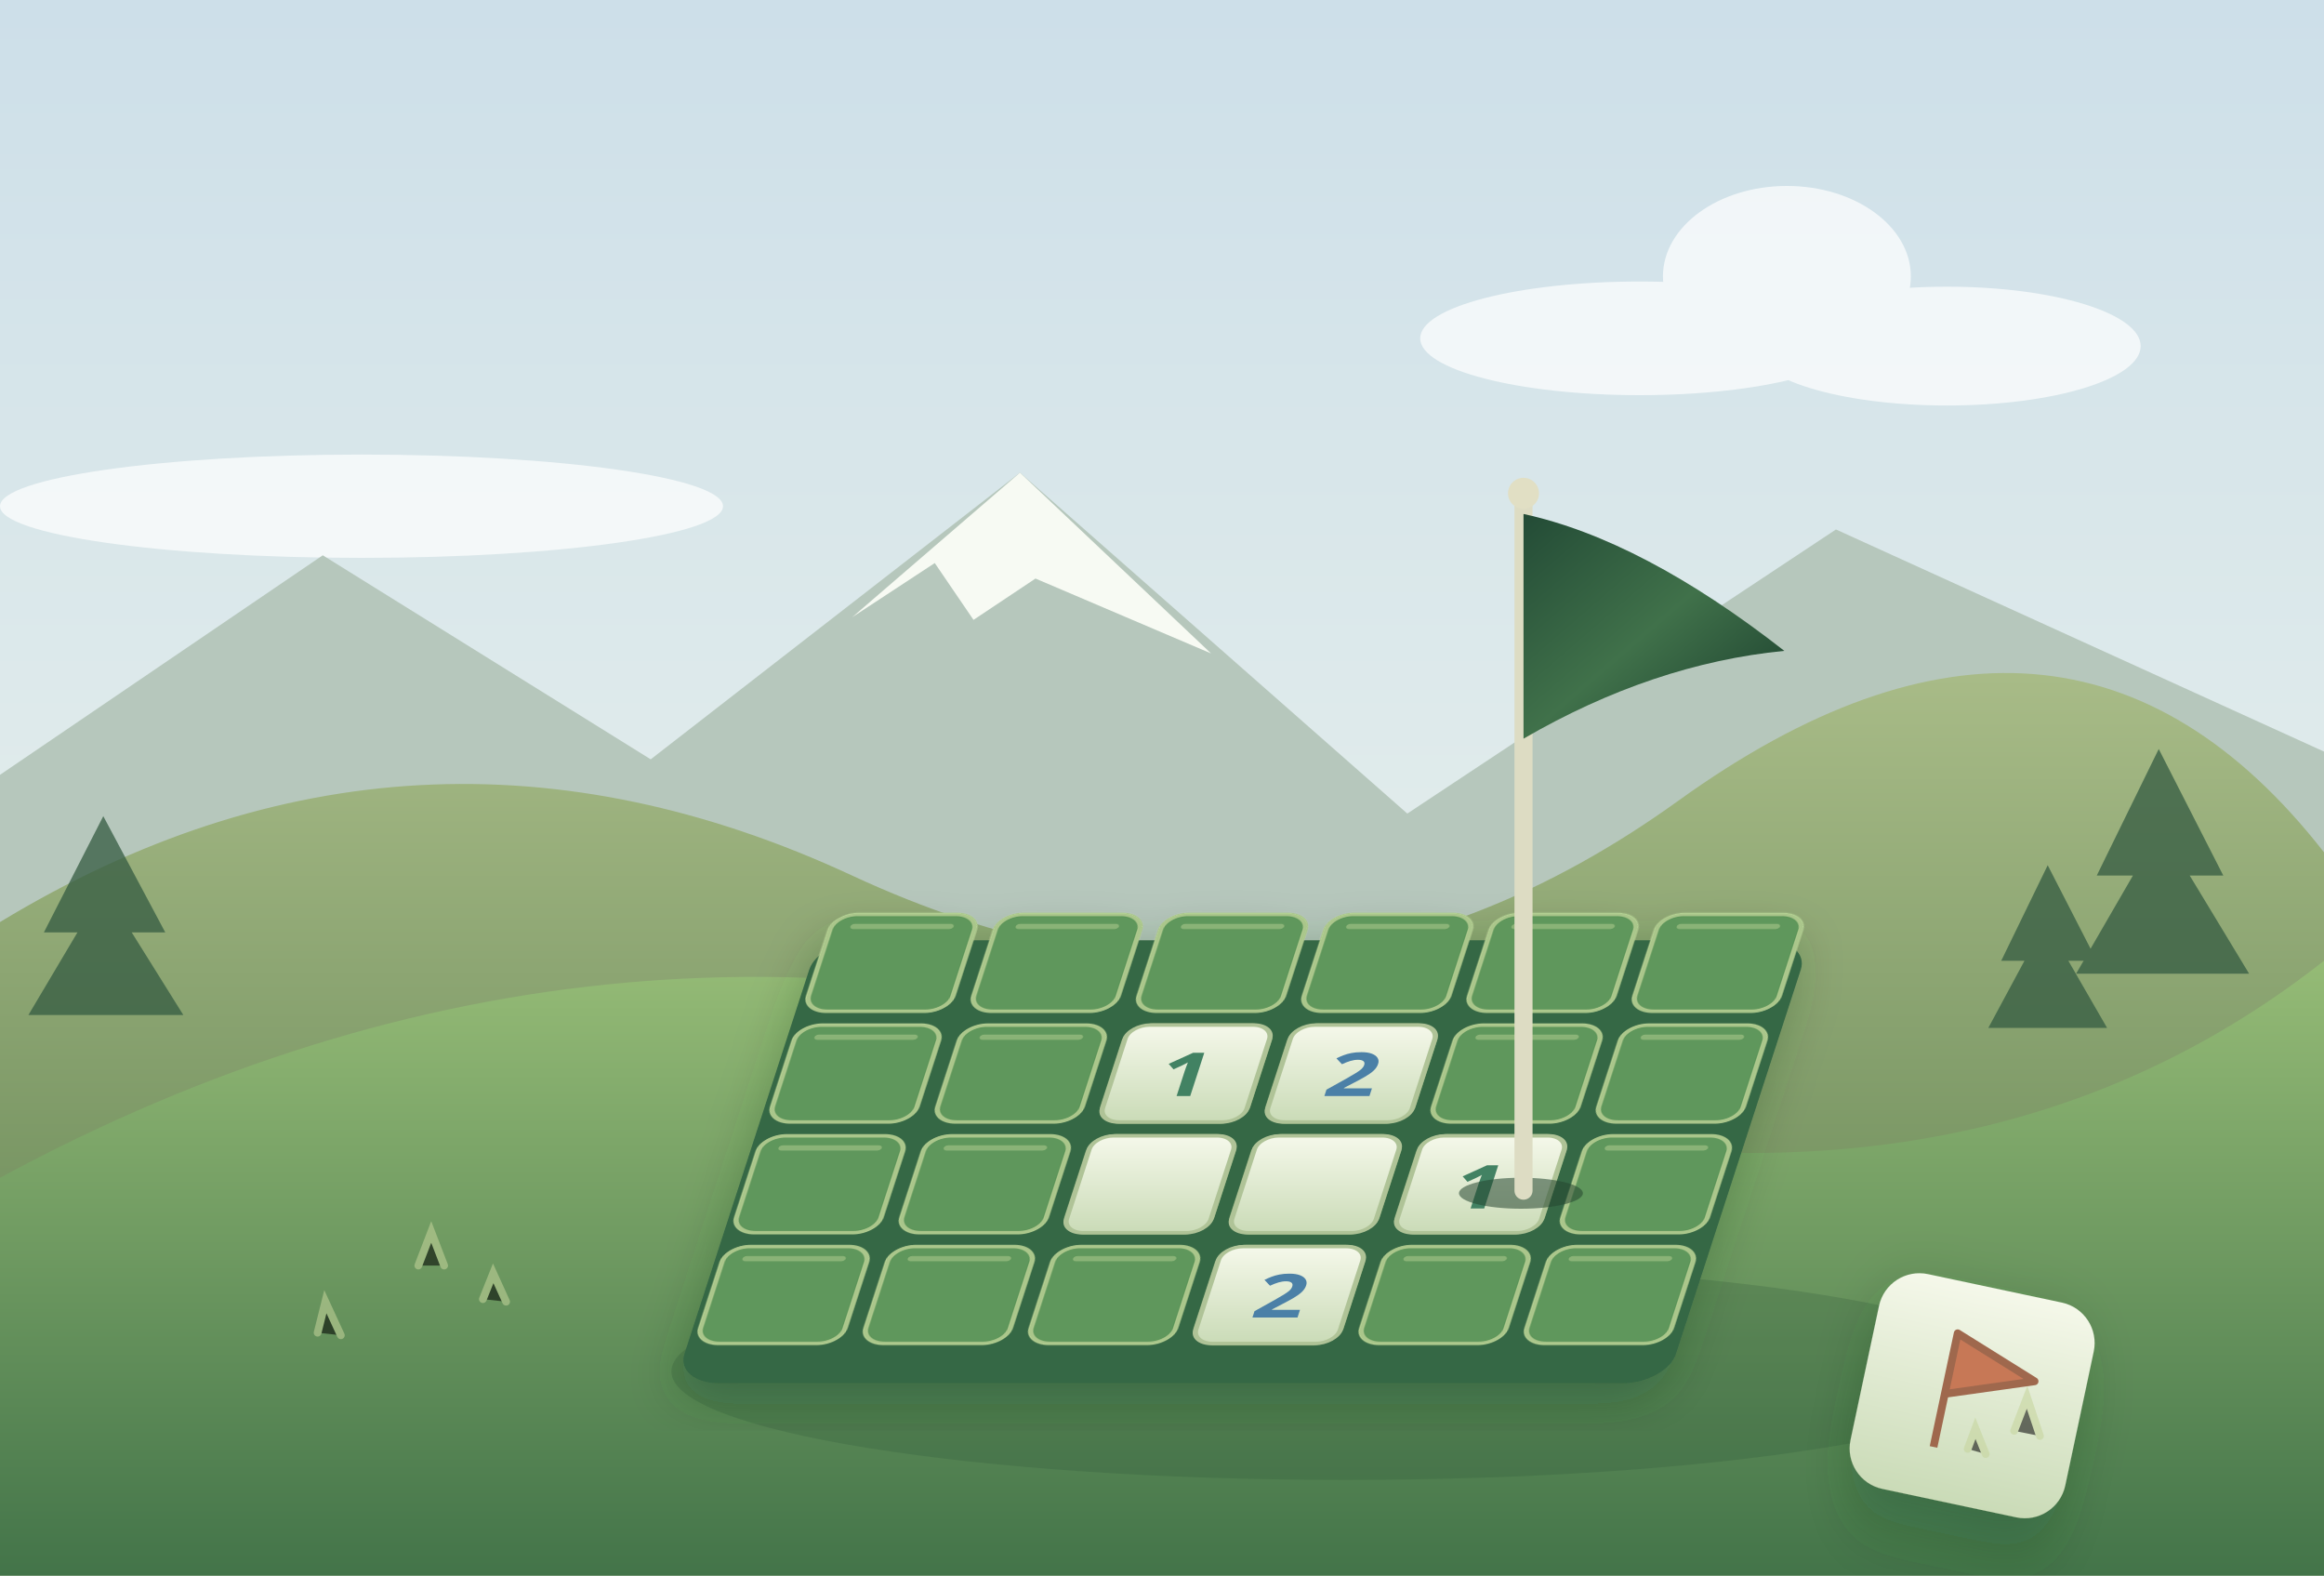
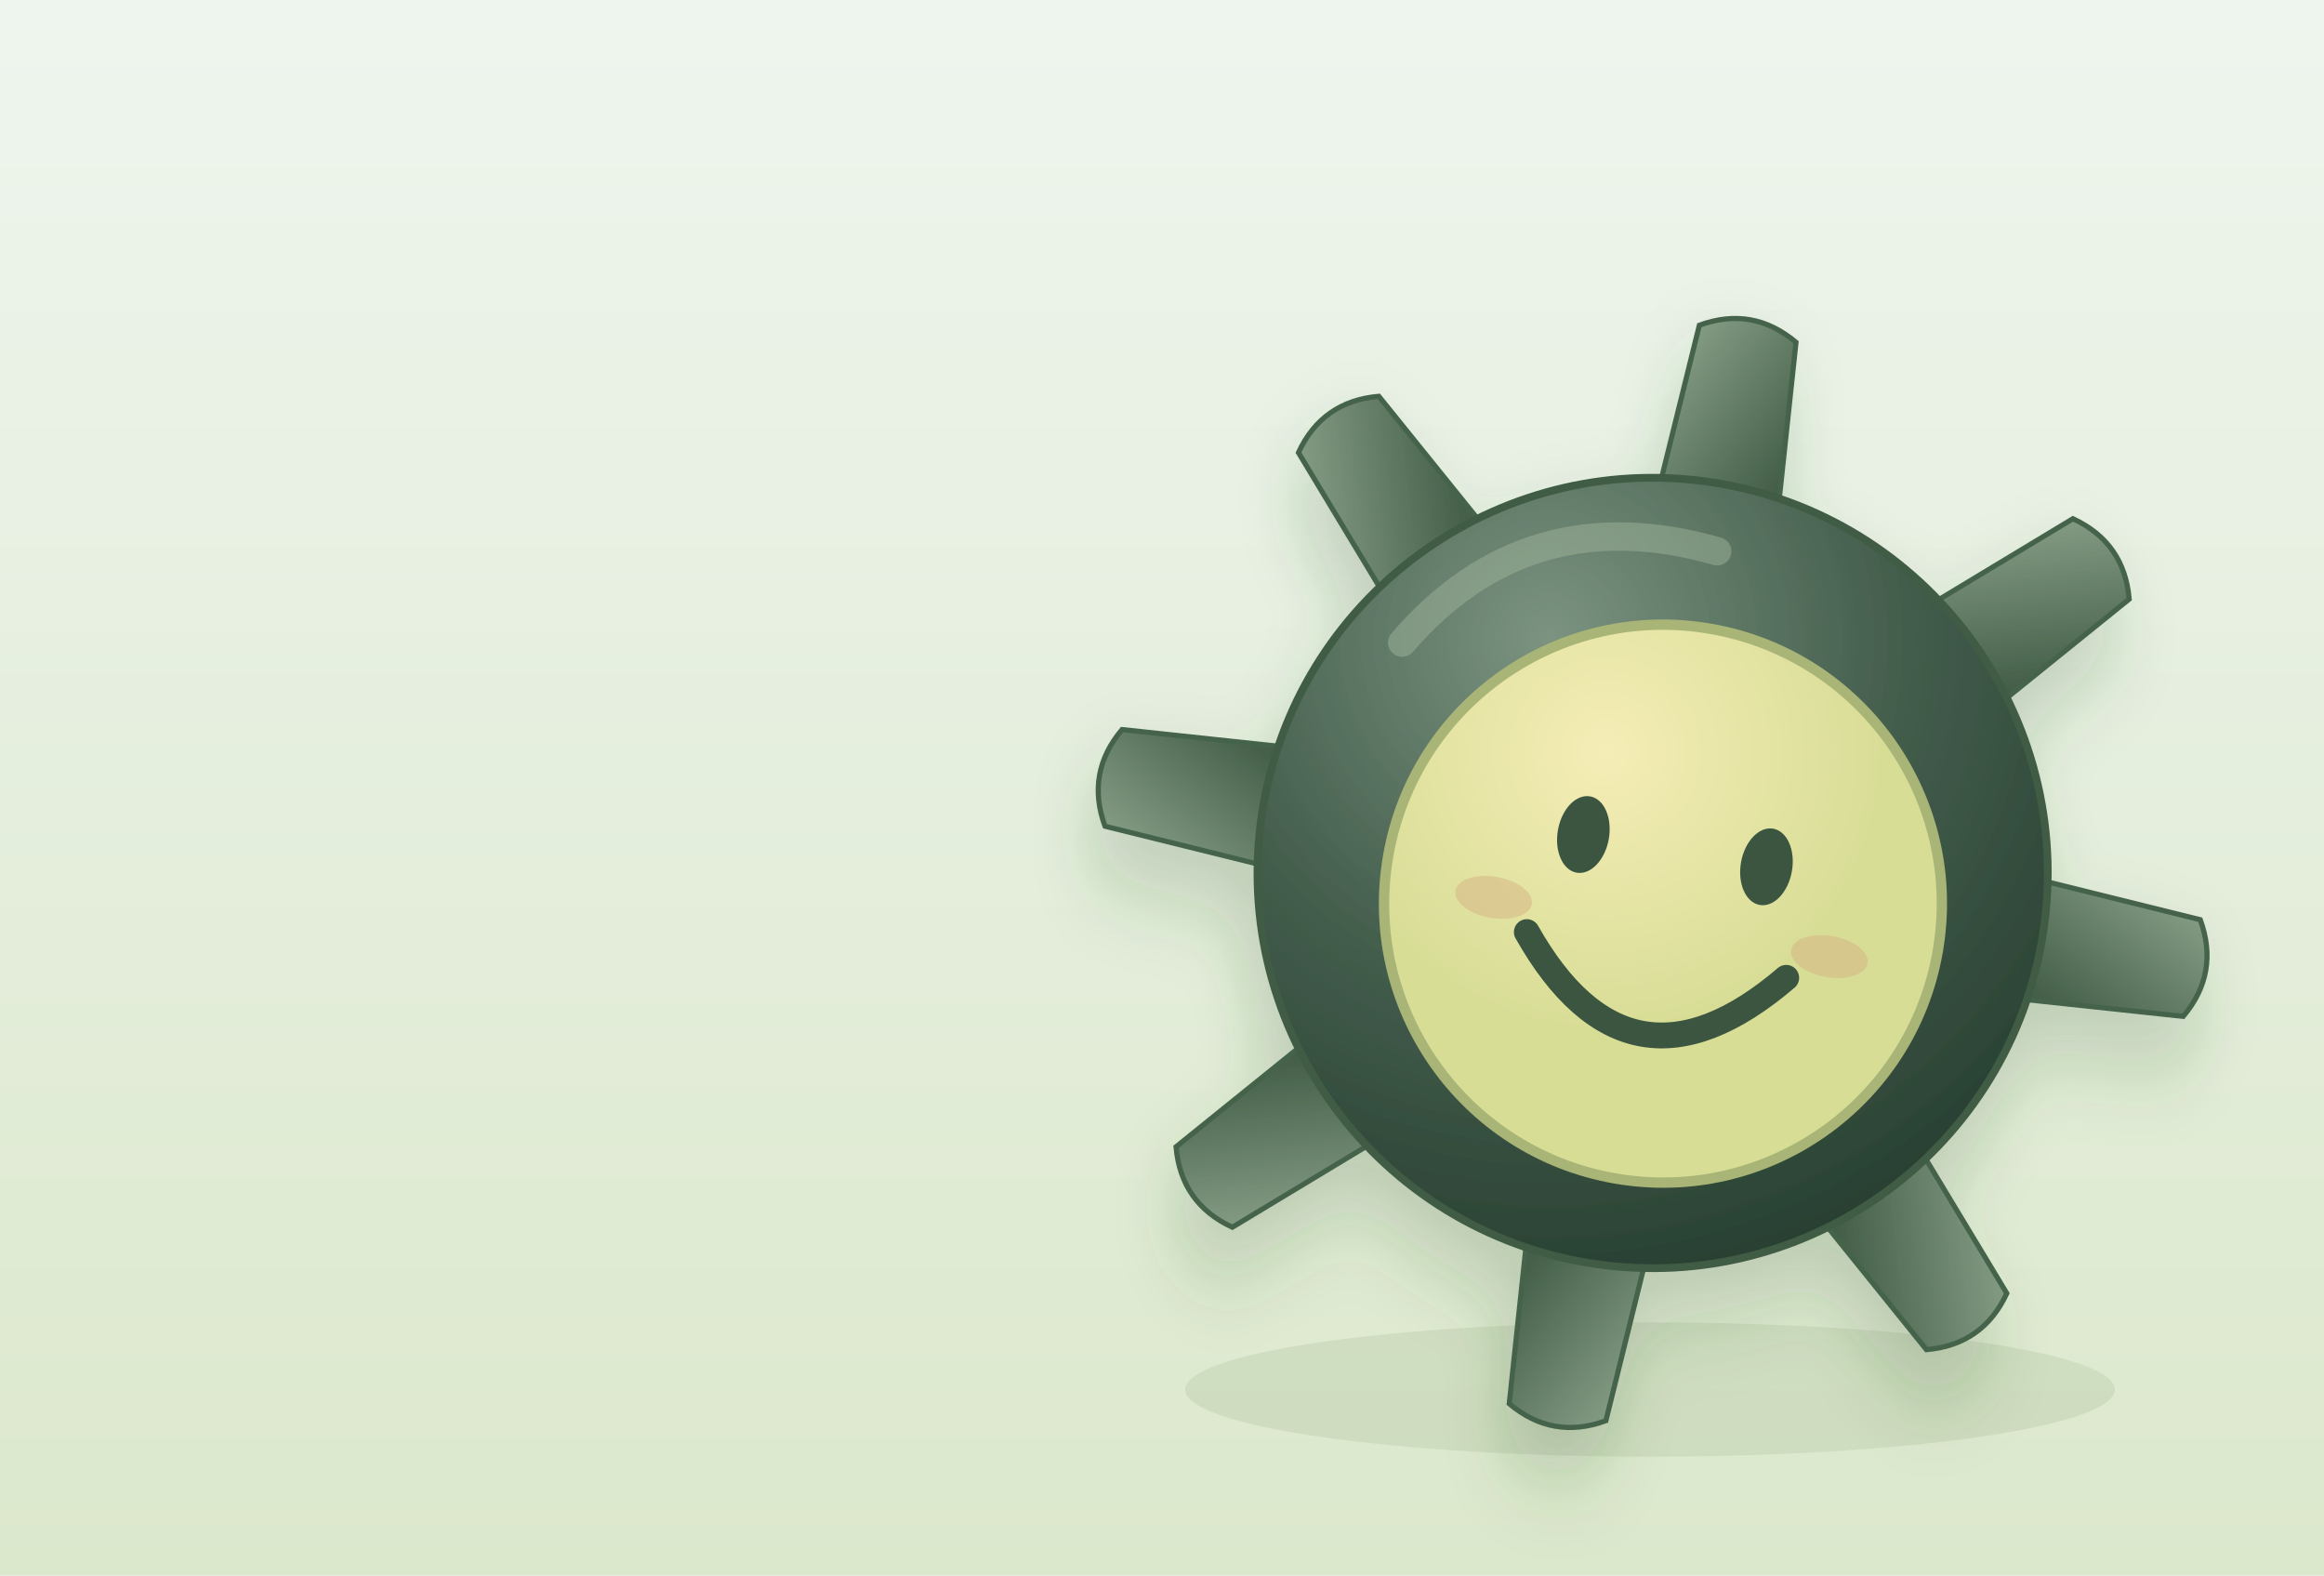
<svg xmlns="http://www.w3.org/2000/svg" width="900" height="610" viewBox="0 0 900 610">
  <defs>
-     <linearGradient id="sky" x2="0" y2="1">
-       <stop stop-color="#cddfe9" />
-       <stop offset="1" stop-color="#f2f7ed" />
+     <linearGradient id="bg" x2="0" y2="1">
+       <stop stop-color="#eef5ee" />
+       <stop offset="1" stop-color="#dce8cc" />
    </linearGradient>
-     <linearGradient id="hill" x2="0" y2="1">
-       <stop stop-color="#a8bb87" />
-       <stop offset="1" stop-color="#557a49" />
+     <radialGradient id="body" cx=".32" cy=".23" r=".85">
+       <stop stop-color="#7b9380" />
+       <stop offset=".52" stop-color="#445e4d" />
+       <stop offset="1" stop-color="#263e30" />
+     </radialGradient>
+     <linearGradient id="spike" x2="1" y2="1">
+       <stop stop-color="#8ba28a" />
+       <stop offset="1" stop-color="#324d38" />
    </linearGradient>
-     <linearGradient id="grass" x2="0" y2="1">
-       <stop stop-color="#95bb76" />
-       <stop offset="1" stop-color="#437449" />
-     </linearGradient>
-     <linearGradient id="flag" x2="1" y2="1">
-       <stop stop-color="#234b36" />
-       <stop offset=".5" stop-color="#40714a" />
-       <stop offset="1" stop-color="#183b2b" />
-     </linearGradient>
-     <linearGradient id="tile" x2="0" y2="1">
-       <stop stop-color="#f5f8ea" />
-       <stop offset="1" stop-color="#cadbb7" />
-     </linearGradient>
-     <filter id="shadow">
-       <feDropShadow dx="0" dy="12" stdDeviation="12" flood-color="#173d2c" flood-opacity=".24" />
+     <radialGradient id="face" cx=".35" cy=".25">
+       <stop stop-color="#f5edb6" />
+       <stop offset="1" stop-color="#d8dd96" />
+     </radialGradient>
+     <filter id="shadow" x="-50%" y="-50%" width="200%" height="220%">
+       <feDropShadow dx="0" dy="18" stdDeviation="14" flood-color="#2f4b31" flood-opacity=".2" />
    </filter>
-     <pattern id="grid" width="64" height="64" patternUnits="userSpaceOnUse">
-       <rect x="3" y="3" width="56" height="56" rx="9" fill="#5f975b" stroke="#aac68b" stroke-width="2" />
-       <path d="M12 10h37" stroke="#b6d195" stroke-opacity=".5" stroke-width="3" stroke-linecap="round" />
-     </pattern>
  </defs>
-   <rect width="900" height="610" fill="url(#sky)" />
-   <g fill="#fff" opacity=".7">
-     <ellipse cx="635" cy="131" rx="85" ry="22" />
-     <ellipse cx="692" cy="107" rx="48" ry="35" />
-     <ellipse cx="754" cy="134" rx="75" ry="23" />
-     <ellipse cx="140" cy="196" rx="140" ry="20" />
-   </g>
-   <path d="M0 300 125 215 252 294 395 183 545 315 711 205 900 291V610H0Z" fill="#b6c7bc" />
-   <path d="m330 239 65-56 74 70-68-29-24 16-15-22Z" fill="#f7faf3" />
-   <path d="M0 357Q160 260 330 339T650 310T900 330V610H0Z" fill="url(#hill)" />
-   <path d="M0 456Q239 327 490 412T900 372V610H0Z" fill="url(#grass)" />
-   <g fill="#345b42" opacity=".75">
-     <path d="m40 316-23 45h13l-19 32h60l-20-32h13Z" />
-     <path d="m836 290-24 49h14l-22 38h67l-23-38h13Z" />
-     <path d="m793 335-18 37h9l-14 26h46l-15-26h11Z" />
-   </g>
-   <ellipse cx="521" cy="531" rx="261" ry="42" fill="#234a31" opacity=".2" />
-   <g transform="translate(321 352) skewX(-18) scale(1 .67)" filter="url(#shadow)">
-     <rect x="0" y="18" width="384" height="256" rx="17" fill="#356744" />
-     <rect width="384" height="256" rx="17" fill="url(#grid)" />
-     <g fill="url(#tile)" stroke="#afc397" stroke-width="2">
-       <rect x="131" y="67" width="56" height="56" rx="8" />
-       <rect x="195" y="67" width="56" height="56" rx="8" />
-       <rect x="131" y="131" width="56" height="56" rx="8" />
-       <rect x="195" y="131" width="56" height="56" rx="8" />
-       <rect x="259" y="131" width="56" height="56" rx="8" />
-       <rect x="195" y="195" width="56" height="56" rx="8" />
+   <rect width="900" height="610" fill="url(#bg)" />
+   <ellipse cx="639" cy="538" rx="180" ry="26" fill="#6b8753" opacity=".13" />
+   <g transform="translate(640 338) rotate(10)" filter="url(#shadow)">
+     <g fill="url(#spike)" stroke="#45644b" stroke-width="2">
+       <path d="m-25-124 6-88q19-11 38 0l6 88Z" />
+       <path d="m-25-124 6-88q19-11 38 0l6 88Z" transform="rotate(45)" />
+       <path d="m-25-124 6-88q19-11 38 0l6 88Z" transform="rotate(90)" />
+       <path d="m-25-124 6-88q19-11 38 0l6 88Z" transform="rotate(135)" />
+       <path d="m-25-124 6-88q19-11 38 0l6 88Z" transform="rotate(180)" />
+       <path d="m-25-124 6-88q19-11 38 0l6 88Z" transform="rotate(225)" />
+       <path d="m-25-124 6-88q19-11 38 0l6 88Z" transform="rotate(270)" />
+       <path d="m-25-124 6-88q19-11 38 0l6 88Z" transform="rotate(315)" />
    </g>
-     <g font-family="system-ui,sans-serif" font-weight="750" font-size="35" text-anchor="middle">
-       <text x="159" y="108" fill="#438264">1</text>
-       <text x="224" y="108" fill="#4b80a7">2</text>
-       <text x="287" y="173" fill="#438264">1</text>
-       <text x="224" y="236" fill="#4b80a7">2</text>
-     </g>
-   </g>
-   <ellipse cx="589" cy="462" rx="24" ry="6" fill="#24462f" opacity=".55" />
-   <path d="M590 461V192" stroke="#dddcc3" stroke-width="7" stroke-linecap="round" />
-   <path d="M590 199q46 10 101 53-51 5-101 34Z" fill="url(#flag)" />
-   <circle cx="590" cy="191" r="6" fill="#e1dfc4" />
-   <g transform="translate(731 490) rotate(12)" filter="url(#shadow)">
-     <rect width="85" height="85" rx="16" fill="url(#tile)" />
-     <path d="M32 65V20l33 12-33 12" fill="#c77856" stroke="#9f684e" stroke-width="3" stroke-linejoin="round" />
-   </g>
-   <g opacity=".55" stroke="#c4d49b" stroke-width="3" stroke-linecap="round">
-     <path d="m162 490 5-13 5 13m15 13 4-10 5 11m-73 12 3-12 6 13m648 37 5-13 5 15m-28 5 3-8 4 10" />
+     <circle r="153" fill="url(#body)" stroke="#415b44" stroke-width="3" />
+     <path d="M-111-71q38-64 114-56" fill="none" stroke="#a5b79e" stroke-width="11" stroke-linecap="round" opacity=".45" />
+     <circle cx="6" cy="11" r="108" fill="url(#face)" stroke="#a9b577" stroke-width="4" />
+     <ellipse cx="-29" cy="-10" rx="10" ry="15" fill="#3b5540" />
+     <ellipse cx="43" cy="-10" rx="10" ry="15" fill="#3b5540" />
+     <path d="M-44 31q51 62 102 0" fill="none" stroke="#3b5540" stroke-width="10" stroke-linecap="round" />
+     <ellipse cx="-59" cy="20" rx="15" ry="8" fill="#d3a47c" opacity=".4" />
+     <ellipse cx="73" cy="20" rx="15" ry="8" fill="#d3a47c" opacity=".4" />
  </g>
</svg>
